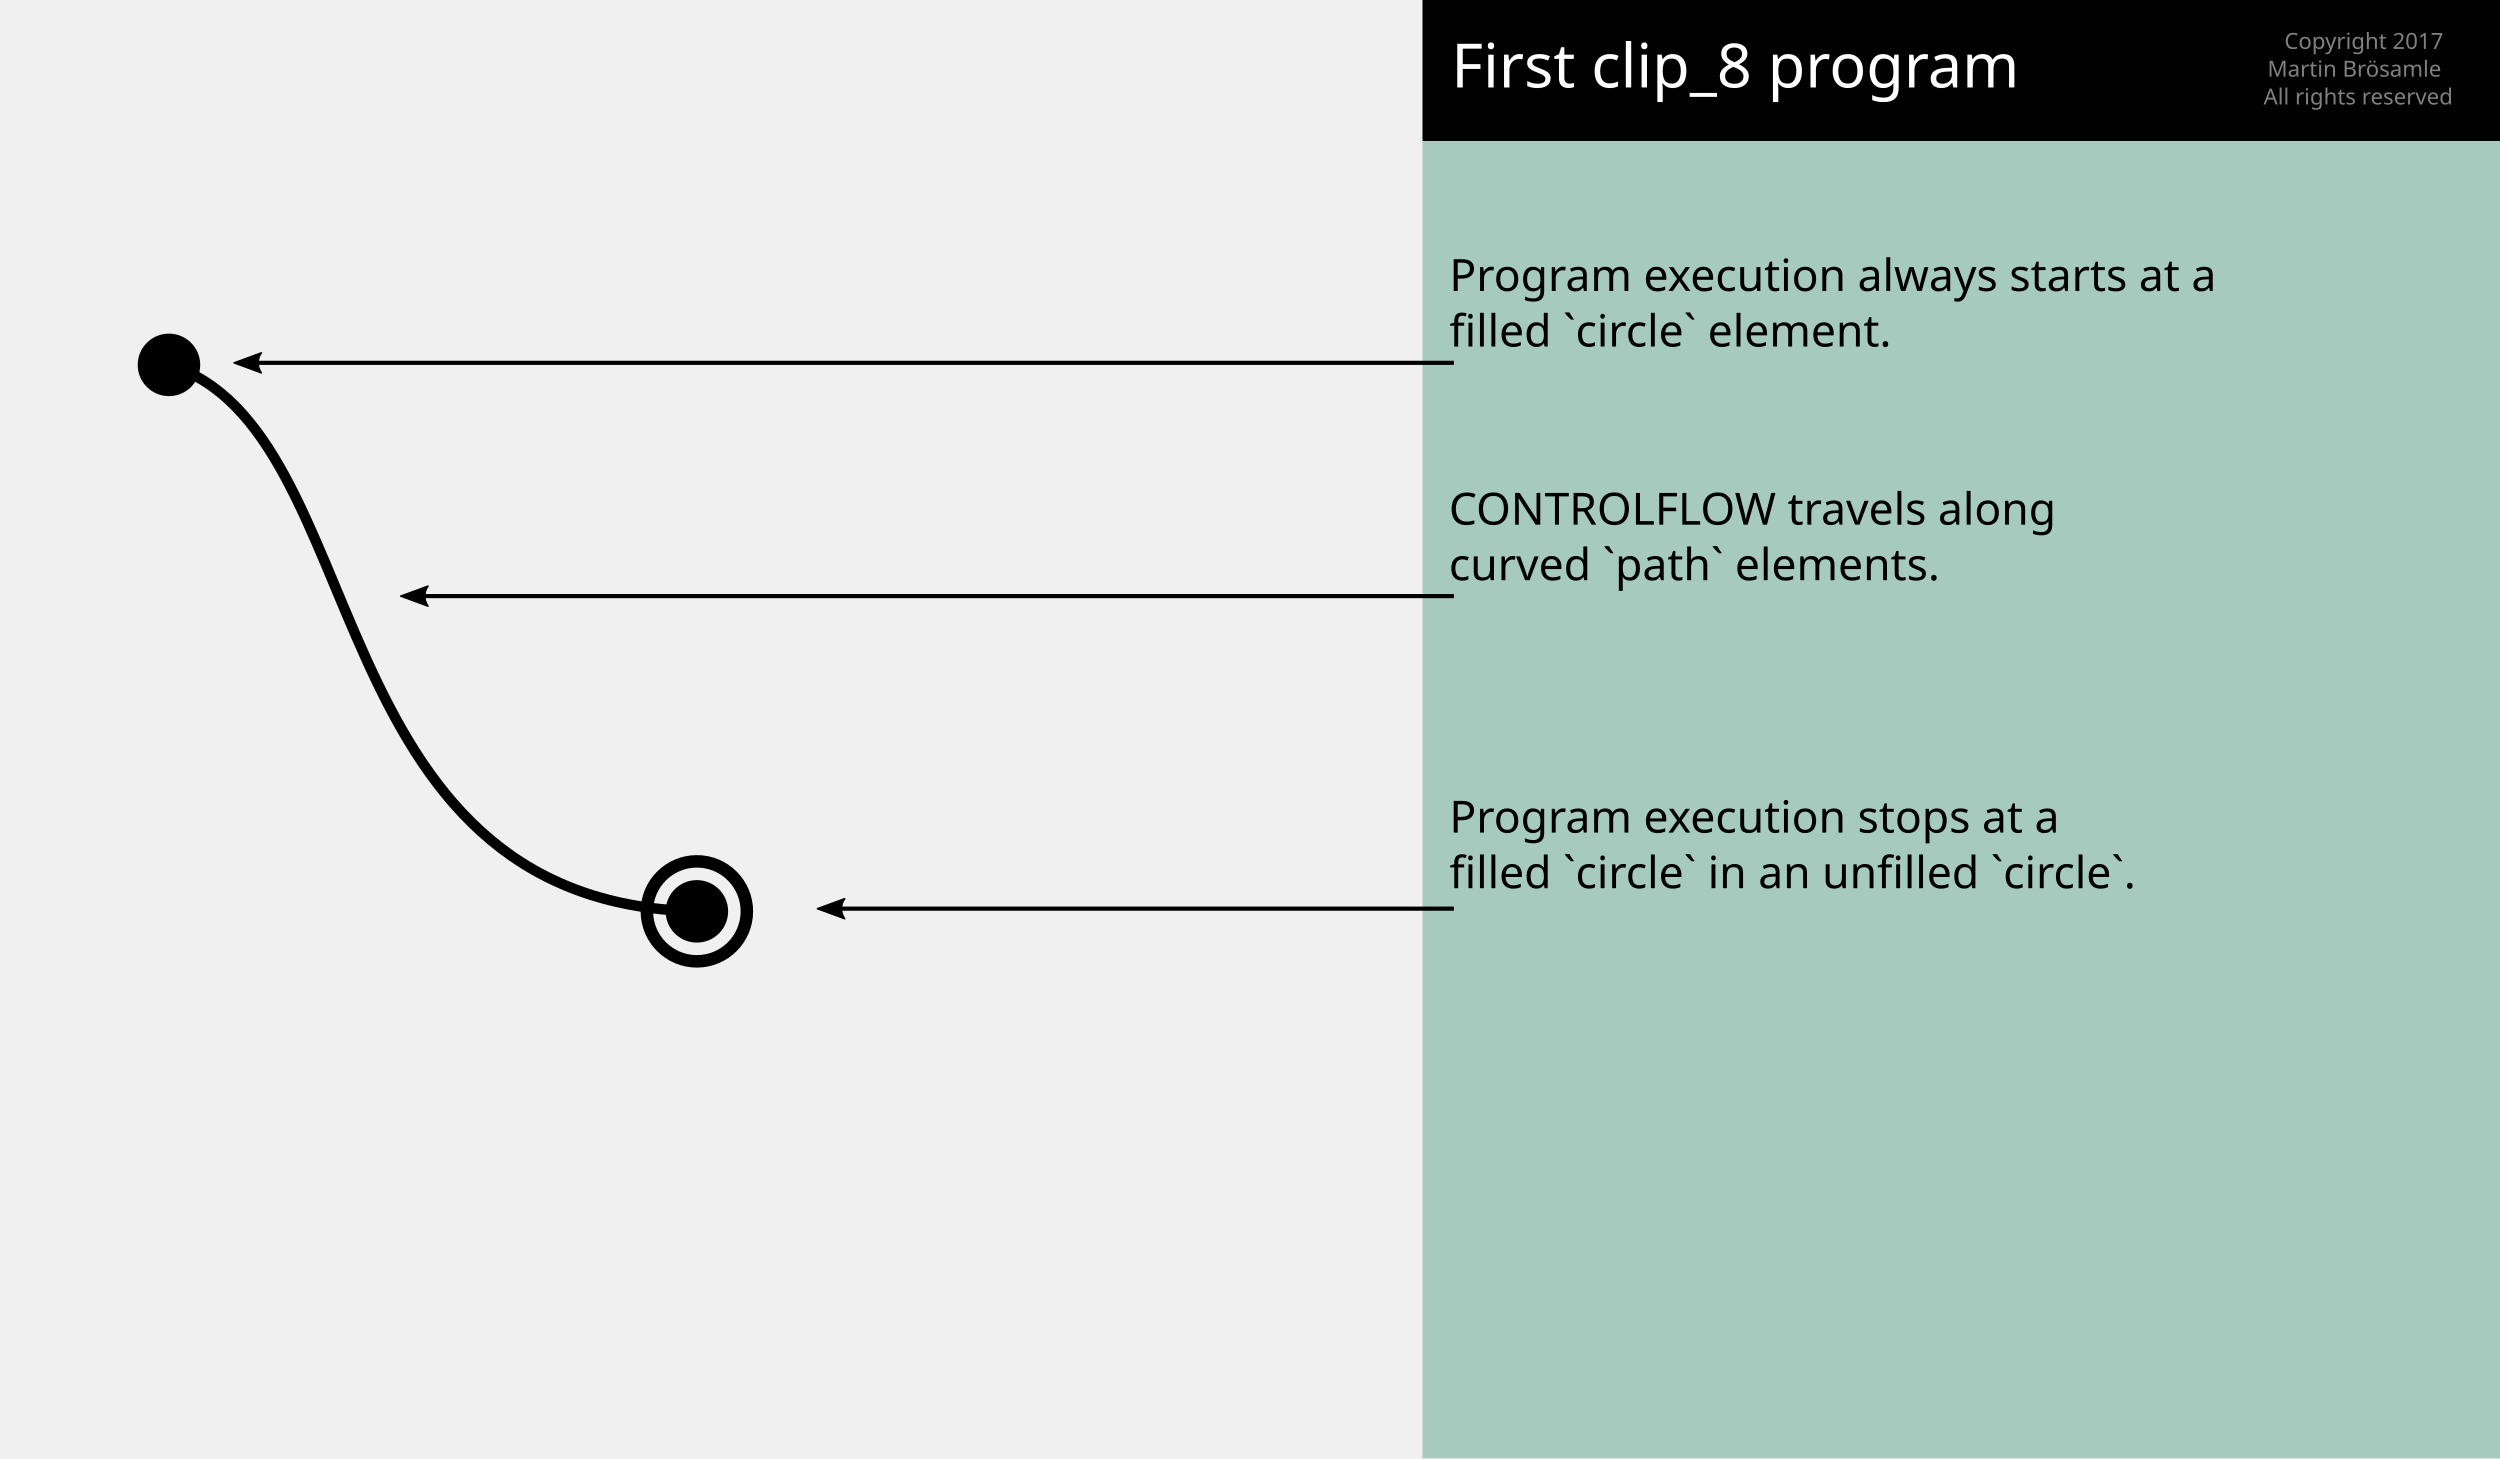
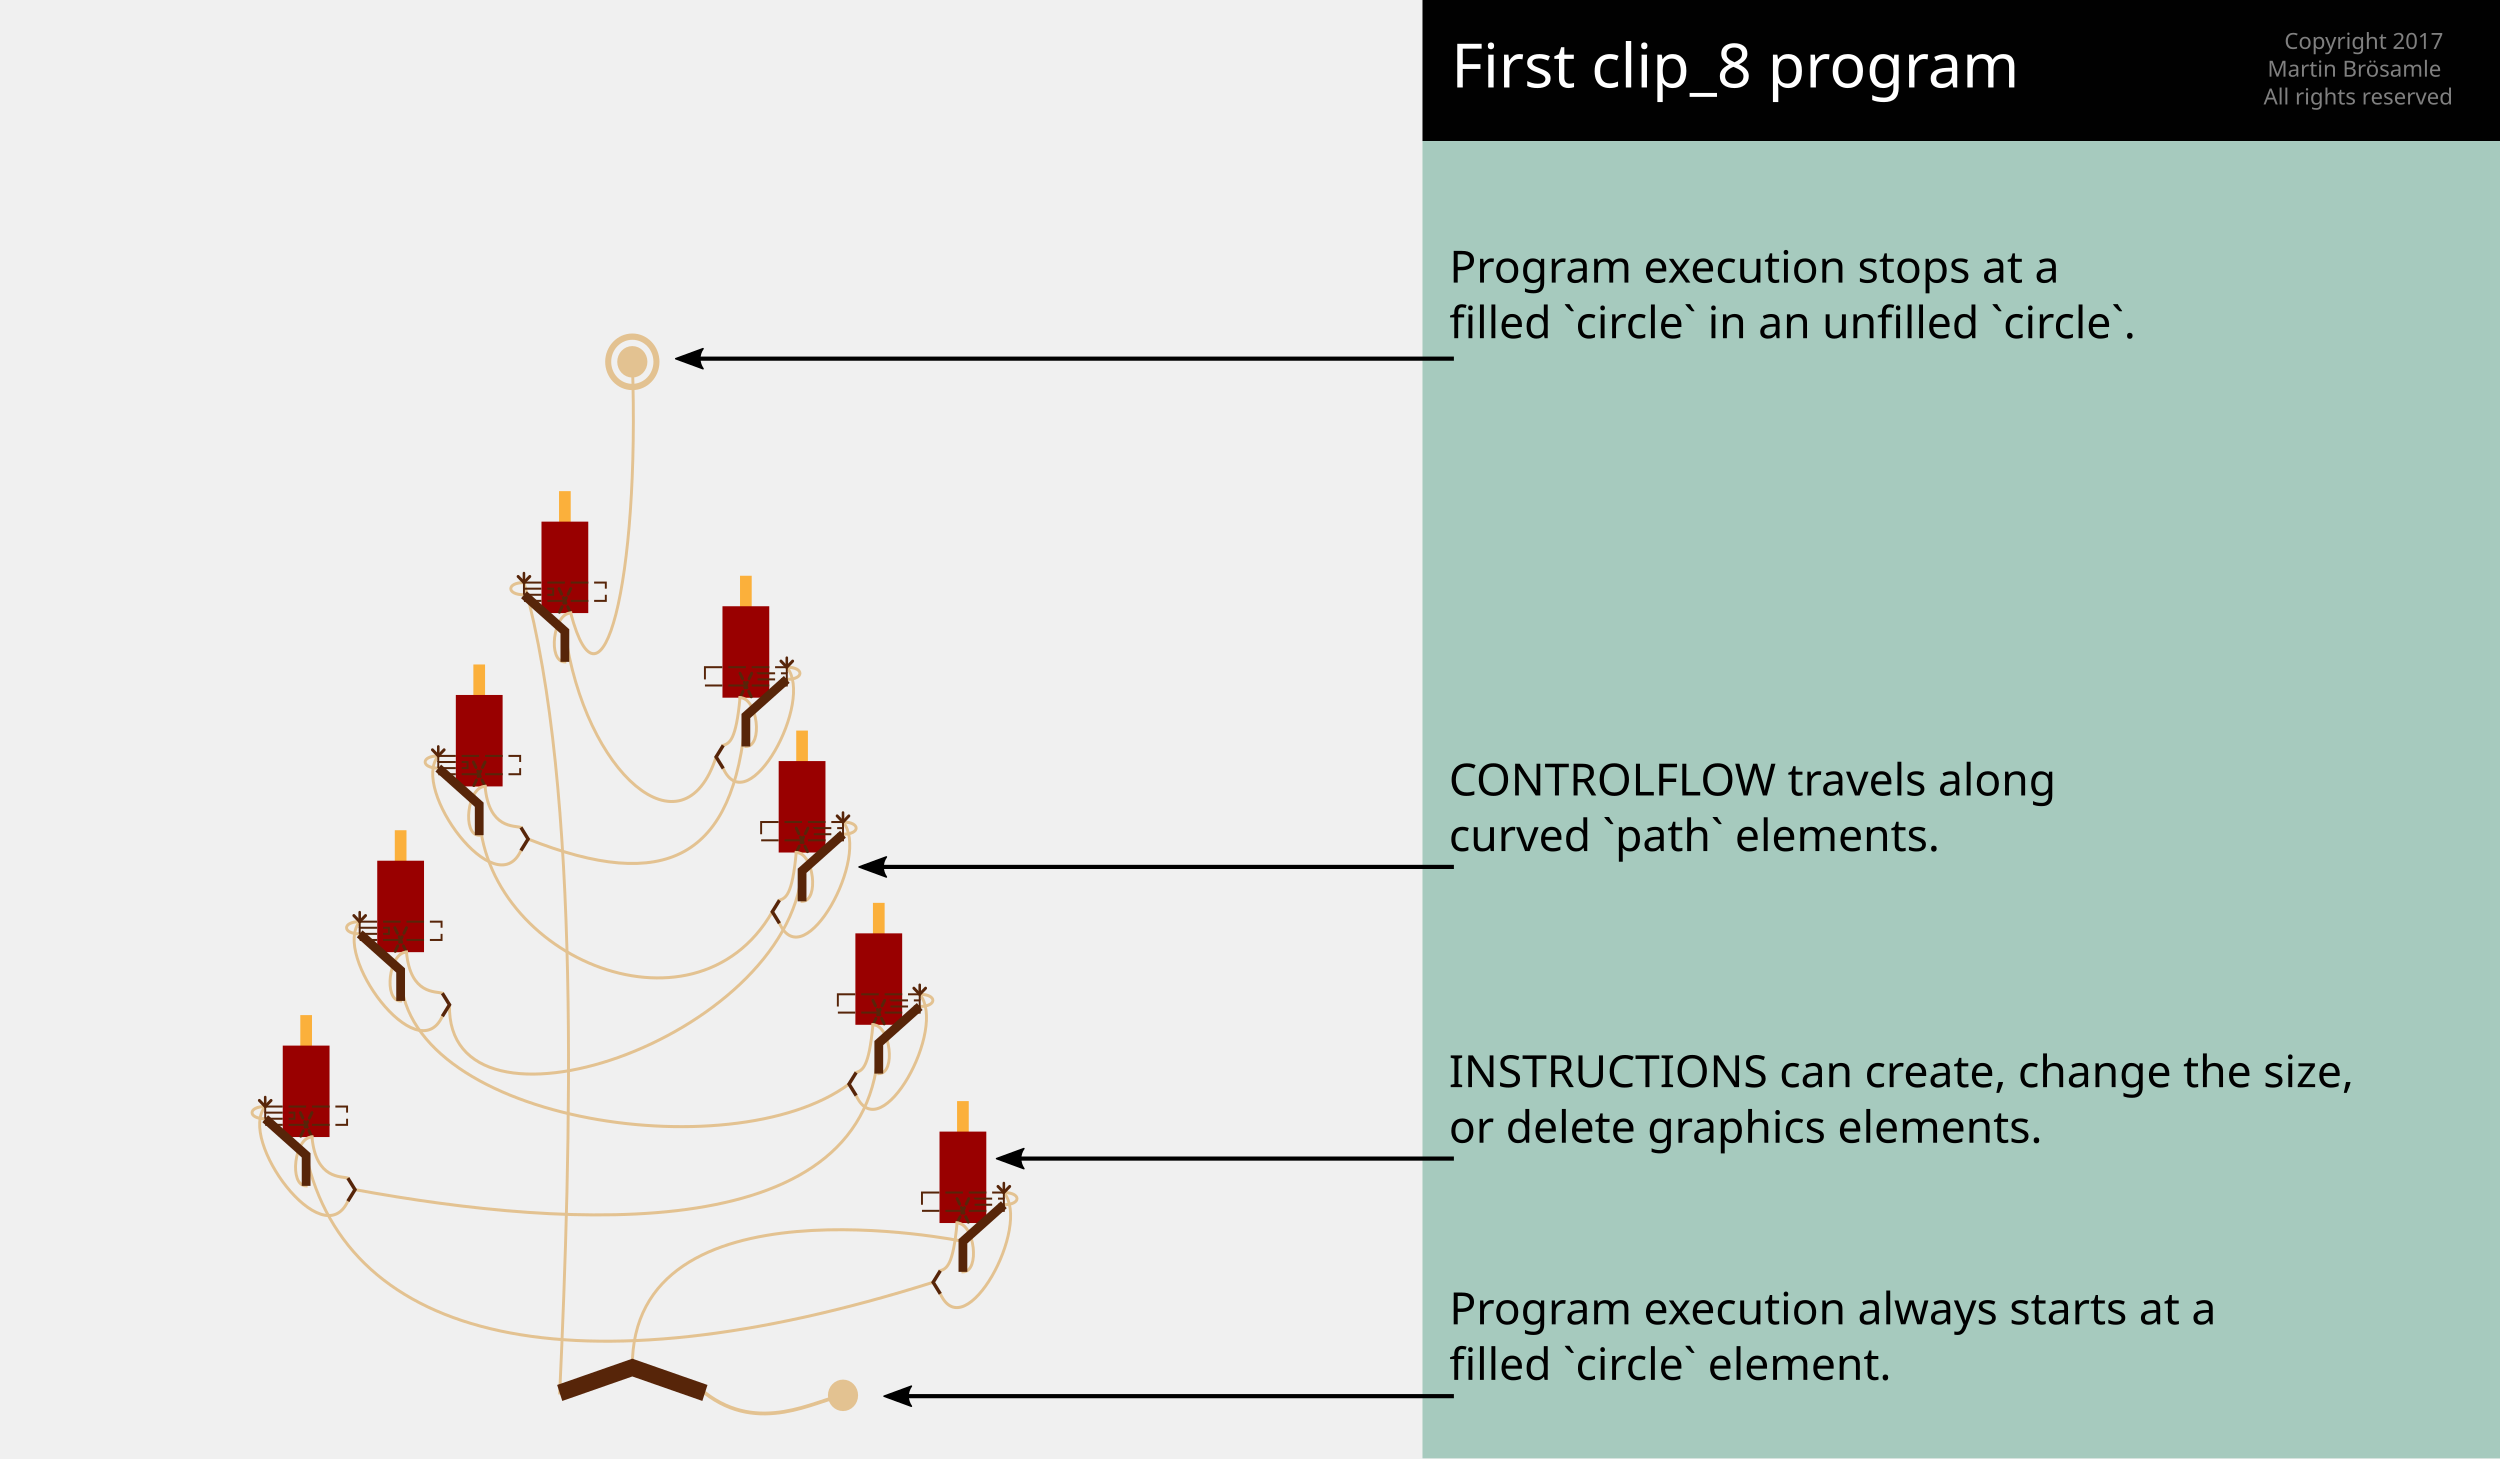
<svg xmlns="http://www.w3.org/2000/svg" viewBox="0 0 1200 700" id="svg2" version="1.1" width="1200" height="700">
  <defs id="defs15" />
-   <circle style="fill:#000000;stroke:#000000;stroke-width:6;stroke-miterlimit:10" id="circle6876" r="12" cy="175.141" cx="81.101" stroke-miterlimit="10" />
  <g id="instruction_IGNORE" transform="translate(-1.1145308e-6,100)">
    <g id="title_IGNORE" transform="translate(6.1035156e-5,-621.6072)">
      <rect style="color:#000000;clip-rule:nonzero;display:inline;overflow:visible;visibility:visible;opacity:1;isolation:auto;mix-blend-mode:normal;color-interpolation:sRGB;color-interpolation-filters:linearRGB;solid-color:#000000;solid-opacity:1;fill:#010101;fill-opacity:1;fill-rule:evenodd;stroke:none;stroke-width:6;stroke-linecap:butt;stroke-linejoin:miter;stroke-miterlimit:10;stroke-dasharray:none;stroke-dashoffset:0;stroke-opacity:1;color-rendering:auto;image-rendering:auto;shape-rendering:auto;text-rendering:auto;enable-background:accumulate" id="rect7954-4" width="517.207" height="67.715" x="682.793" y="521.607" />
      <text xml:space="preserve" style="font-style:normal;font-weight:normal;font-size:10.667px;line-height:125%;font-family:sans-serif;text-align:end;letter-spacing:0px;word-spacing:0px;text-anchor:end;fill:#808080;fill-opacity:1;stroke:none;stroke-width:1px;stroke-linecap:butt;stroke-linejoin:miter;stroke-opacity:1" x="1196.793" y="545.082" id="text4527-44">
        <tspan style="font-size:10.667px;text-align:end;text-anchor:end;fill:#808080;stroke-width:1px" id="tspan4582" x="1200.543" y="545.082">Copyright 2017 </tspan>
        <tspan id="tspan4613" style="font-size:10.667px;text-align:end;text-anchor:end;fill:#808080;stroke-width:1px" x="1196.793" y="558.415">Martin Brösamle</tspan>
        <tspan id="tspan4611" style="font-size:10.667px;text-align:end;text-anchor:end;fill:#808080;stroke-width:1px" x="1196.793" y="571.749">All rights reserved</tspan>
      </text>
      <text xml:space="preserve" style="font-style:normal;font-weight:normal;font-size:29.333px;line-height:125%;font-family:sans-serif;letter-spacing:0px;word-spacing:0px;fill:#ffffff;fill-opacity:1;stroke:none;stroke-width:1px;stroke-linecap:butt;stroke-linejoin:miter;stroke-opacity:1" x="696.644" y="563.579" id="text4519">
        <tspan id="tspan4517" x="696.644" y="563.579">First clip_8 program</tspan>
      </text>
    </g>
    <g id="instruction2_IGNORE">
      <rect style="color:#000000;clip-rule:nonzero;display:inline;overflow:visible;visibility:visible;opacity:1;isolation:auto;mix-blend-mode:normal;color-interpolation:sRGB;color-interpolation-filters:linearRGB;solid-color:#000000;solid-opacity:1;fill:#a6cabe;fill-opacity:1;fill-rule:evenodd;stroke:none;stroke-width:6;stroke-linecap:butt;stroke-linejoin:miter;stroke-miterlimit:10;stroke-dasharray:none;stroke-dashoffset:0;stroke-opacity:1;color-rendering:auto;image-rendering:auto;shape-rendering:auto;text-rendering:auto;enable-background:accumulate" id="rect7954" width="517.207" height="632.285" x="682.793" y="-32.285" />
-       <text xml:space="preserve" style="font-style:normal;font-weight:normal;font-size:21.333px;line-height:125%;font-family:sans-serif;letter-spacing:0px;word-spacing:0px;fill:#000000;fill-opacity:1;stroke:none;stroke-width:1px;stroke-linecap:butt;stroke-linejoin:miter;stroke-opacity:1" x="695.717" y="39.666" id="text4527-4-5">
-         <tspan x="695.717" y="39.666" id="tspan5500">Program execution always starts at a </tspan>
-         <tspan x="695.717" y="66.333" id="tspan6424">filled `circle` element.</tspan>
+       <text xml:space="preserve" style="font-style:normal;font-weight:normal;font-size:21.333px;line-height:125%;font-family:sans-serif;letter-spacing:0px;word-spacing:0px;fill:#000000;fill-opacity:1;stroke:none;stroke-width:1px;stroke-linecap:butt;stroke-linejoin:miter;stroke-opacity:1" x="695.717" y="535.666" id="text4527-4-5">
+         <tspan x="695.717" y="535.666" id="tspan5500">Program execution always starts at a </tspan>
+         <tspan x="695.717" y="562.333" id="tspan6424">filled `circle` element.</tspan>
      </text>
-       <g transform="translate(270.5665,-478.0053)" id="g4903-1-0">
-         <path style="color:#000000;font-style:normal;font-variant:normal;font-weight:normal;font-stretch:normal;font-size:medium;line-height:normal;font-family:sans-serif;font-variant-ligatures:normal;font-variant-position:normal;font-variant-caps:normal;font-variant-numeric:normal;font-variant-alternates:normal;font-feature-settings:normal;text-indent:0;text-align:start;text-decoration:none;text-decoration-line:none;text-decoration-style:solid;text-decoration-color:#000000;letter-spacing:normal;word-spacing:normal;text-transform:none;writing-mode:lr-tb;direction:ltr;text-orientation:mixed;dominant-baseline:auto;baseline-shift:baseline;text-anchor:start;white-space:normal;shape-padding:0;clip-rule:nonzero;display:inline;overflow:visible;visibility:visible;opacity:1;isolation:auto;mix-blend-mode:normal;color-interpolation:sRGB;color-interpolation-filters:linearRGB;solid-color:#000000;solid-opacity:1;vector-effect:none;fill:#000000;fill-opacity:1;fill-rule:evenodd;stroke:none;stroke-width:2;stroke-linecap:butt;stroke-linejoin:miter;stroke-miterlimit:4;stroke-dasharray:none;stroke-dashoffset:0;stroke-opacity:1;color-rendering:auto;image-rendering:auto;shape-rendering:auto;text-rendering:auto;enable-background:accumulate" d="m -155.568,551.16 v 2 h 582.871 v -2 z" id="path4561-5-4" />
-         <path d="m -145.106,557.002 -13.111,-4.821 13.111,-4.821 c -2.095,2.846 -2.083,6.741 0,9.643 z" style="fill:#000000;fill-opacity:1;fill-rule:evenodd;stroke:#000000;stroke-width:0.75;stroke-linejoin:round;stroke-opacity:1" id="path4909-3-8" />
+       <g transform="translate(270.5665,17.99474)" id="g4903-1-0">
+         <path style="color:#000000;font-style:normal;font-variant:normal;font-weight:normal;font-stretch:normal;font-size:medium;line-height:normal;font-family:sans-serif;text-indent:0;text-align:start;text-decoration:none;text-decoration-line:none;text-decoration-style:solid;text-decoration-color:#000000;letter-spacing:normal;word-spacing:normal;text-transform:none;direction:ltr;writing-mode:lr-tb;baseline-shift:baseline;text-anchor:start;white-space:normal;clip-rule:nonzero;display:inline;overflow:visible;visibility:visible;opacity:1;isolation:auto;mix-blend-mode:normal;color-interpolation:sRGB;color-interpolation-filters:linearRGB;solid-color:#000000;solid-opacity:1;fill:#000000;fill-opacity:1;fill-rule:evenodd;stroke:none;stroke-width:2;stroke-linecap:butt;stroke-linejoin:miter;stroke-miterlimit:4;stroke-dasharray:none;stroke-dashoffset:0;stroke-opacity:1;color-rendering:auto;image-rendering:auto;shape-rendering:auto;text-rendering:auto;enable-background:accumulate" d="M 156.432,551.16 156.432,553.16 427.303,553.16 427.303,551.16 Z" id="path4561-5-4" />
+         <path d="M 166.894,557.002 153.783,552.18 166.894,547.359 C 164.8,550.205 164.812,554.1 166.894,557.002 Z" style="fill:#000000;fill-opacity:1;fill-rule:evenodd;stroke:#000000;stroke-width:0.75;stroke-linejoin:round;stroke-opacity:1" id="path4909-3-8" />
      </g>
-       <text xml:space="preserve" style="font-style:normal;font-weight:normal;font-size:21.333px;line-height:125%;font-family:sans-serif;letter-spacing:0px;word-spacing:0px;fill:#000000;fill-opacity:1;stroke:none;stroke-width:1px;stroke-linecap:butt;stroke-linejoin:miter;stroke-opacity:1" x="695.478" y="151.832" id="text4527-4-5-5">
-         <tspan x="695.478" y="151.832" id="tspan5407">CONTROLFLOW travels along </tspan>
-         <tspan x="695.478" y="178.499" id="tspan6451">curved `path` elements.</tspan>
+       <text xml:space="preserve" style="font-style:normal;font-weight:normal;font-size:21.333px;line-height:125%;font-family:sans-serif;letter-spacing:0px;word-spacing:0px;fill:#000000;fill-opacity:1;stroke:none;stroke-width:1px;stroke-linecap:butt;stroke-linejoin:miter;stroke-opacity:1" x="695.478" y="281.832" id="text4527-4-5-5">
+         <tspan x="695.478" y="281.832" id="tspan5407">CONTROLFLOW travels along </tspan>
+         <tspan x="695.478" y="308.499" id="tspan6451">curved `path` elements.</tspan>
      </text>
-       <g transform="translate(270.5665,-366.0407)" id="g4903-1-0-4">
-         <path style="color:#000000;font-style:normal;font-variant:normal;font-weight:normal;font-stretch:normal;font-size:medium;line-height:normal;font-family:sans-serif;font-variant-ligatures:normal;font-variant-position:normal;font-variant-caps:normal;font-variant-numeric:normal;font-variant-alternates:normal;font-feature-settings:normal;text-indent:0;text-align:start;text-decoration:none;text-decoration-line:none;text-decoration-style:solid;text-decoration-color:#000000;letter-spacing:normal;word-spacing:normal;text-transform:none;writing-mode:lr-tb;direction:ltr;text-orientation:mixed;dominant-baseline:auto;baseline-shift:baseline;text-anchor:start;white-space:normal;shape-padding:0;clip-rule:nonzero;display:inline;overflow:visible;visibility:visible;opacity:1;isolation:auto;mix-blend-mode:normal;color-interpolation:sRGB;color-interpolation-filters:linearRGB;solid-color:#000000;solid-opacity:1;vector-effect:none;fill:#000000;fill-opacity:1;fill-rule:evenodd;stroke:none;stroke-width:2;stroke-linecap:butt;stroke-linejoin:miter;stroke-miterlimit:4;stroke-dasharray:none;stroke-dashoffset:0;stroke-opacity:1;color-rendering:auto;image-rendering:auto;shape-rendering:auto;text-rendering:auto;enable-background:accumulate" d="m -75.568,551.16 v 2 h 502.871 v -2 z" id="path4561-5-4-5" />
-         <path d="m -65.106,557.002 -13.111,-4.821 13.111,-4.821 c -2.095,2.846 -2.083,6.741 0,9.643 z" style="fill:#000000;fill-opacity:1;fill-rule:evenodd;stroke:#000000;stroke-width:0.75;stroke-linejoin:round;stroke-opacity:1" id="path4909-3-8-9" />
+       <g transform="translate(270.5665,-236.0407)" id="g4903-1-0-4">
+         <path style="color:#000000;font-style:normal;font-variant:normal;font-weight:normal;font-stretch:normal;font-size:medium;line-height:normal;font-family:sans-serif;text-indent:0;text-align:start;text-decoration:none;text-decoration-line:none;text-decoration-style:solid;text-decoration-color:#000000;letter-spacing:normal;word-spacing:normal;text-transform:none;direction:ltr;writing-mode:lr-tb;baseline-shift:baseline;text-anchor:start;white-space:normal;clip-rule:nonzero;display:inline;overflow:visible;visibility:visible;opacity:1;isolation:auto;mix-blend-mode:normal;color-interpolation:sRGB;color-interpolation-filters:linearRGB;solid-color:#000000;solid-opacity:1;fill:#000000;fill-opacity:1;fill-rule:evenodd;stroke:none;stroke-width:2;stroke-linecap:butt;stroke-linejoin:miter;stroke-miterlimit:4;stroke-dasharray:none;stroke-dashoffset:0;stroke-opacity:1;color-rendering:auto;image-rendering:auto;shape-rendering:auto;text-rendering:auto;enable-background:accumulate" d="M 144.432,551.16 144.432,553.16 427.303,553.16 427.303,551.16 Z" id="path4561-5-4-5" />
+         <path d="M 154.894,557.002 141.783,552.18 154.894,547.359 C 152.8,550.205 152.812,554.1 154.894,557.002 Z" style="fill:#000000;fill-opacity:1;fill-rule:evenodd;stroke:#000000;stroke-width:0.75;stroke-linejoin:round;stroke-opacity:1" id="path4909-3-8-9" />
      </g>
-       <text xml:space="preserve" style="font-style:normal;font-weight:normal;font-size:21.333px;line-height:125%;font-family:sans-serif;letter-spacing:0px;word-spacing:0px;fill:#000000;fill-opacity:1;stroke:none;stroke-width:1px;stroke-linecap:butt;stroke-linejoin:miter;stroke-opacity:1" x="695.717" y="299.666" id="text4527-4-5-2">
-         <tspan x="695.717" y="299.666" id="tspan5500-5">Program execution stops at a</tspan>
-         <tspan x="695.717" y="326.333" id="tspan5559">filled `circle` in an unfilled `circle`.</tspan>
+       <text xml:space="preserve" style="font-style:normal;font-weight:normal;font-size:21.333px;line-height:125%;font-family:sans-serif;letter-spacing:0px;word-spacing:0px;fill:#000000;fill-opacity:1;stroke:none;stroke-width:1px;stroke-linecap:butt;stroke-linejoin:miter;stroke-opacity:1" x="695.717" y="35.666" id="text4527-4-5-2">
+         <tspan x="695.717" y="35.666" id="tspan5500-5">Program execution stops at a</tspan>
+         <tspan x="695.717" y="62.333" id="tspan5559">filled `circle` in an unfilled `circle`.</tspan>
      </text>
-       <g transform="translate(270.5665,-382.0053)" id="g4903-1-0-46">
-         <path style="color:#000000;font-style:normal;font-variant:normal;font-weight:normal;font-stretch:normal;font-size:medium;line-height:normal;font-family:sans-serif;font-variant-ligatures:normal;font-variant-position:normal;font-variant-caps:normal;font-variant-numeric:normal;font-variant-alternates:normal;font-feature-settings:normal;text-indent:0;text-align:start;text-decoration:none;text-decoration-line:none;text-decoration-style:solid;text-decoration-color:#000000;letter-spacing:normal;word-spacing:normal;text-transform:none;writing-mode:lr-tb;direction:ltr;text-orientation:mixed;dominant-baseline:auto;baseline-shift:baseline;text-anchor:start;white-space:normal;shape-padding:0;clip-rule:nonzero;display:inline;overflow:visible;visibility:visible;opacity:1;isolation:auto;mix-blend-mode:normal;color-interpolation:sRGB;color-interpolation-filters:linearRGB;solid-color:#000000;solid-opacity:1;vector-effect:none;fill:#000000;fill-opacity:1;fill-rule:evenodd;stroke:none;stroke-width:2;stroke-linecap:butt;stroke-linejoin:miter;stroke-miterlimit:4;stroke-dasharray:none;stroke-dashoffset:0;stroke-opacity:1;color-rendering:auto;image-rendering:auto;shape-rendering:auto;text-rendering:auto;enable-background:accumulate" d="m 124.432,717.16 v 2 h 302.871 v -2 z" id="path4561-5-4-59" />
-         <path d="m 134.894,723.002 -13.111,-4.821 13.111,-4.821 c -2.095,2.846 -2.083,6.741 0,9.643 z" style="fill:#000000;fill-opacity:1;fill-rule:evenodd;stroke:#000000;stroke-width:0.75;stroke-linejoin:round;stroke-opacity:1" id="path4909-3-8-0" />
+       <g transform="translate(270.5665,-646.0053)" id="g4903-1-0-46">
+         <path style="color:#000000;font-style:normal;font-variant:normal;font-weight:normal;font-stretch:normal;font-size:medium;line-height:normal;font-family:sans-serif;text-indent:0;text-align:start;text-decoration:none;text-decoration-line:none;text-decoration-style:solid;text-decoration-color:#000000;letter-spacing:normal;word-spacing:normal;text-transform:none;direction:ltr;writing-mode:lr-tb;baseline-shift:baseline;text-anchor:start;white-space:normal;clip-rule:nonzero;display:inline;overflow:visible;visibility:visible;opacity:1;isolation:auto;mix-blend-mode:normal;color-interpolation:sRGB;color-interpolation-filters:linearRGB;solid-color:#000000;solid-opacity:1;fill:#000000;fill-opacity:1;fill-rule:evenodd;stroke:none;stroke-width:2;stroke-linecap:butt;stroke-linejoin:miter;stroke-miterlimit:4;stroke-dasharray:none;stroke-dashoffset:0;stroke-opacity:1;color-rendering:auto;image-rendering:auto;shape-rendering:auto;text-rendering:auto;enable-background:accumulate" d="M 56.432,717.16 56.432,719.16 427.303,719.16 427.303,717.16 Z" id="path4561-5-4-59" />
+         <path d="M 66.894,723.002 53.783,718.18 66.894,713.359 C 64.8,716.205 64.812,720.1 66.894,723.002 Z" style="fill:#000000;fill-opacity:1;fill-rule:evenodd;stroke:#000000;stroke-width:0.75;stroke-linejoin:round;stroke-opacity:1" id="path4909-3-8-0" />
+       </g>
+       <text xml:space="preserve" style="font-style:normal;font-weight:normal;font-size:21.333px;line-height:125%;font-family:sans-serif;letter-spacing:0px;word-spacing:0px;fill:#000000;fill-opacity:1;stroke:none;stroke-width:1px;stroke-linecap:butt;stroke-linejoin:miter;stroke-opacity:1" x="695.478" y="421.832" id="text4527-4-5-5-0">
+         <tspan x="695.478" y="421.832" id="tspan8062">INSTRUCTIONS can create, change the size,</tspan>
+         <tspan x="695.478" y="448.499" id="tspan8069">or delete graphics elements.</tspan>
+       </text>
+       <g transform="translate(270.5665,-96.04074)" id="g4903-1-0-4-6">
+         <path style="color:#000000;font-style:normal;font-variant:normal;font-weight:normal;font-stretch:normal;font-size:medium;line-height:normal;font-family:sans-serif;text-indent:0;text-align:start;text-decoration:none;text-decoration-line:none;text-decoration-style:solid;text-decoration-color:#000000;letter-spacing:normal;word-spacing:normal;text-transform:none;direction:ltr;writing-mode:lr-tb;baseline-shift:baseline;text-anchor:start;white-space:normal;clip-rule:nonzero;display:inline;overflow:visible;visibility:visible;opacity:1;isolation:auto;mix-blend-mode:normal;color-interpolation:sRGB;color-interpolation-filters:linearRGB;solid-color:#000000;solid-opacity:1;fill:#000000;fill-opacity:1;fill-rule:evenodd;stroke:none;stroke-width:2;stroke-linecap:butt;stroke-linejoin:miter;stroke-miterlimit:4;stroke-dasharray:none;stroke-dashoffset:0;stroke-opacity:1;color-rendering:auto;image-rendering:auto;shape-rendering:auto;text-rendering:auto;enable-background:accumulate" d="M 210.432,551.16 210.432,553.16 427.303,553.16 427.303,551.16 Z" id="path4561-5-4-5-1" />
+         <path d="M 220.894,557.002 207.783,552.18 220.894,547.359 C 218.8,550.205 218.812,554.1 220.894,557.002 Z" style="fill:#000000;fill-opacity:1;fill-rule:evenodd;stroke:#000000;stroke-width:0.75;stroke-linejoin:round;stroke-opacity:1" id="path4909-3-8-9-3" />
      </g>
    </g>
  </g>
-   <path style="fill:none;fill-rule:evenodd;stroke:#000000;stroke-width:5;stroke-linecap:butt;stroke-linejoin:miter;stroke-miterlimit:4;stroke-dasharray:none;stroke-opacity:1" d="M 81.101,175.141 C 180.549,205.672 149.62,433.567 334.499,437.448" id="path5326" />
-   <circle style="fill:none;stroke:#000000;stroke-width:6;stroke-miterlimit:10;stroke-dasharray:none" id="circle6876-3" r="24" cy="437.448" cx="334.499" stroke-miterlimit="10" />
-   <circle style="fill:#000000;stroke:#000000;stroke-width:6;stroke-miterlimit:10" id="circle6876-6" r="12" cy="437.448" cx="334.499" stroke-miterlimit="10" />
+   <g transform="matrix(3.056487,0,0,3.188186,42.96568,65.95832)" id="clip8">
+     <g id="D">
+       <rect style="fill:#fbb03b" x="136.243" y="145.088" width="1.836" height="18.358" id="rect5345" />
+       <rect style="fill:#990000" x="133.488" y="149.68" width="7.347" height="13.767" id="rect5347" />
+       <line style="fill:none;stroke:#572509;stroke-width:0.456;stroke-linecap:round;stroke-linejoin:round;stroke-miterlimit:10;stroke-dasharray:0.913, 0.609" stroke-miterlimit="10" x1="136.243" y1="159.773" x2="138.079" y2="163.446" id="line5349" />
+       <line style="fill:none;stroke:#572509;stroke-width:0.456;stroke-linecap:round;stroke-linejoin:round;stroke-miterlimit:10;stroke-dasharray:0.913, 0.609" stroke-miterlimit="10" x1="138.079" y1="159.773" x2="136.243" y2="163.446" id="line5351" />
+       <rect style="fill:#fbb03b" x="123.031" y="115.241" width="1.836" height="18.358" id="rect5353" />
+       <rect style="fill:#990000" x="120.276" y="119.833" width="7.347" height="13.767" id="rect5355" />
+       <line style="fill:none;stroke:#572509;stroke-width:0.456;stroke-linecap:round;stroke-linejoin:round;stroke-miterlimit:10;stroke-dasharray:0.913, 0.609" stroke-miterlimit="10" x1="123.031" y1="129.927" x2="124.867" y2="133.6" id="line5357" />
+       <line style="fill:none;stroke:#572509;stroke-width:0.456;stroke-linecap:round;stroke-linejoin:round;stroke-miterlimit:10;stroke-dasharray:0.913, 0.609" stroke-miterlimit="10" x1="124.867" y1="129.927" x2="123.031" y2="133.6" id="line5359" />
+       <rect style="fill:#fbb03b" x="33.103" y="132.142" width="1.836" height="18.358" id="rect5361" />
+       <rect style="fill:#990000" x="30.347" y="136.733" width="7.347" height="13.767" id="rect5363" />
+       <line style="fill:none;stroke:#572509;stroke-width:0.456;stroke-linecap:round;stroke-linejoin:round;stroke-miterlimit:10;stroke-dasharray:0.913, 0.609" stroke-miterlimit="10" x1="34.938" y1="146.827" x2="33.103" y2="150.5" id="line5365" />
+       <line style="fill:none;stroke:#572509;stroke-width:0.456;stroke-linecap:round;stroke-linejoin:round;stroke-miterlimit:10;stroke-dasharray:0.913, 0.609" stroke-miterlimit="10" x1="33.103" y1="146.827" x2="34.938" y2="150.5" id="line5367" />
+       <rect style="fill:#fbb03b" x="47.942" y="104.307" width="1.836" height="18.358" id="rect5369" />
+       <rect style="fill:#990000" x="45.186" y="108.898" width="7.347" height="13.767" id="rect5371" />
+       <line style="fill:none;stroke:#572509;stroke-width:0.456;stroke-linecap:round;stroke-linejoin:round;stroke-miterlimit:10;stroke-dasharray:0.913, 0.609" stroke-miterlimit="10" x1="49.778" y1="118.992" x2="47.942" y2="122.665" id="line5373" />
+       <line style="fill:none;stroke:#572509;stroke-width:0.456;stroke-linecap:round;stroke-linejoin:round;stroke-miterlimit:10;stroke-dasharray:0.913, 0.609" stroke-miterlimit="10" x1="47.942" y1="118.992" x2="49.778" y2="122.665" id="line5375" />
+       <rect style="fill:#fbb03b" x="60.283" y="79.352" width="1.836" height="18.359" id="rect5377" />
+       <rect style="fill:#990000" x="57.527" y="83.943" width="7.347" height="13.768" id="rect5379" />
+       <line style="fill:none;stroke:#572509;stroke-width:0.456;stroke-linecap:round;stroke-linejoin:round;stroke-miterlimit:10;stroke-dasharray:0.913, 0.609" stroke-miterlimit="10" x1="62.119" y1="94.037" x2="60.283" y2="97.711" id="line5381" />
+       <line style="fill:none;stroke:#572509;stroke-width:0.456;stroke-linecap:round;stroke-linejoin:round;stroke-miterlimit:10;stroke-dasharray:0.913, 0.609" stroke-miterlimit="10" x1="60.283" y1="94.037" x2="62.119" y2="97.711" id="line5383" />
+       <rect style="fill:#fbb03b" x="102.157" y="65.994" width="1.836" height="18.357" id="rect5385" />
+       <rect style="fill:#990000" x="99.402" y="70.586" width="7.347" height="13.766" id="rect5387" />
+       <line style="fill:none;stroke:#572509;stroke-width:0.456;stroke-linecap:round;stroke-linejoin:round;stroke-miterlimit:10;stroke-dasharray:0.913, 0.609" stroke-miterlimit="10" x1="102.157" y1="80.68" x2="103.993" y2="84.352" id="line5389" />
+       <line style="fill:none;stroke:#572509;stroke-width:0.456;stroke-linecap:round;stroke-linejoin:round;stroke-miterlimit:10;stroke-dasharray:0.913, 0.609" stroke-miterlimit="10" x1="103.993" y1="80.68" x2="102.157" y2="84.352" id="line5391" />
+       <rect style="fill:#fbb03b" x="110.984" y="89.305" width="1.836" height="18.358" id="rect5393" />
+       <rect style="fill:#990000" x="108.229" y="93.896" width="7.347" height="13.767" id="rect5395" />
+       <line style="fill:none;stroke:#572509;stroke-width:0.456;stroke-linecap:round;stroke-linejoin:round;stroke-miterlimit:10;stroke-dasharray:0.913, 0.609" stroke-miterlimit="10" x1="110.984" y1="103.99" x2="112.82" y2="107.663" id="line5397" />
+       <line style="fill:none;stroke:#572509;stroke-width:0.456;stroke-linecap:round;stroke-linejoin:round;stroke-miterlimit:10;stroke-dasharray:0.913, 0.609" stroke-miterlimit="10" x1="112.82" y1="103.99" x2="110.984" y2="107.663" id="line5399" />
+       <rect style="fill:#fbb03b" x="73.735" y="53.255" width="1.836" height="18.358" id="rect5401" />
+       <rect style="fill:#990000" x="70.979" y="57.847" width="7.347" height="13.767" id="rect5403" />
+       <line style="fill:none;stroke:#572509;stroke-width:0.456;stroke-linecap:round;stroke-linejoin:round;stroke-miterlimit:10;stroke-dasharray:0.913, 0.609" stroke-miterlimit="10" x1="75.571" y1="67.94" x2="73.735" y2="71.613" id="line5405" />
+       <line style="fill:none;stroke:#572509;stroke-width:0.456;stroke-linecap:round;stroke-linejoin:round;stroke-miterlimit:10;stroke-dasharray:0.913, 0.609" stroke-miterlimit="10" x1="73.735" y1="67.94" x2="75.571" y2="71.613" id="line5407" />
+     </g>
+     <g id="I">
+       <path style="fill:none;stroke:#e3c291;stroke-width:0.459;stroke-linecap:square;stroke-miterlimit:10" stroke-miterlimit="10" d="M 143.59,160.691 C 146.345,160.691 146.345,158.855 143.59,158.855" id="path5410" />
+       <path style="fill:none;stroke:#e3c291;stroke-width:0.459;stroke-linecap:square;stroke-miterlimit:10" stroke-miterlimit="10" d="M 136.243,163.446 C 138.998,163.446 139.917,170.794 137.162,170.794" id="path5412" />
+       <path style="fill:none;stroke:#e3c291;stroke-width:0.567;stroke-linecap:square;stroke-miterlimit:10" stroke-miterlimit="10" d="M 118.331,189.388 C 113.937,190.185 105.167,195.333 96.647,189.029" id="path5414" />
+       <path style="fill:none;stroke:#e3c291;stroke-width:0.459;stroke-linecap:square;stroke-miterlimit:10" stroke-miterlimit="10" d="M 85.243,185.206 C 85.004,155.931 137.162,166.201 137.162,166.201" id="path5416" />
+       <path style="fill:none;stroke:#e3c291;stroke-width:0.459;stroke-linecap:square;stroke-miterlimit:10" stroke-miterlimit="10" d="M 133.608,170.632 C 134.583,170.307 135.625,169.902 136.243,163.446" id="path5418" />
+       <path style="fill:none;stroke:#e3c291;stroke-width:0.459;stroke-linecap:square;stroke-miterlimit:10" stroke-miterlimit="10" d="M 68.225,68.858 C 65.47,68.858 65.47,67.022 68.225,67.022" id="path5420" />
+       <path style="fill:none;stroke:#e3c291;stroke-width:0.459;stroke-linecap:square;stroke-miterlimit:10" stroke-miterlimit="10" d="M 68.225,67.022 C 77.235,98.238 75.613,152.129 73.842,189.028" id="path5422" />
+       <path style="fill:none;stroke:#e3c291;stroke-width:0.459;stroke-linecap:square;stroke-miterlimit:10" stroke-miterlimit="10" d="M 75.571,71.613 C 72.816,71.613 71.897,78.961 74.652,78.961" id="path5424" />
+       <path style="fill:none;stroke:#e3c291;stroke-width:0.459;stroke-linecap:square;stroke-miterlimit:10" stroke-miterlimit="10" d="M 85.245,33.785 C 86.496,67.311 80.35,88.946 75.572,71.614" id="path5426" />
+       <path style="fill:none;stroke:#e3c291;stroke-width:0.459;stroke-linecap:square;stroke-miterlimit:10" stroke-miterlimit="10" d="M 143.59,158.855 C 148,163.875 137.534,182.312 133.609,174.1" id="path5428" />
+       <path style="fill:none;stroke:#e3c291;stroke-width:0.459;stroke-linecap:square;stroke-miterlimit:10" stroke-miterlimit="10" d="M 130.378,130.845 C 133.133,130.845 133.133,129.009 130.378,129.009" id="path5430" />
+       <path style="fill:none;stroke:#e3c291;stroke-width:0.459;stroke-linecap:square;stroke-miterlimit:10" stroke-miterlimit="10" d="M 123.031,133.6 C 125.786,133.6 126.705,140.948 123.95,140.948" id="path5432" />
+       <path style="fill:none;stroke:#e3c291;stroke-width:0.459;stroke-linecap:square;stroke-miterlimit:10" stroke-miterlimit="10" d="M 120.396,140.785 C 121.371,140.46 122.413,140.055 123.031,133.599" id="path5434" />
+       <path style="fill:none;stroke:#e3c291;stroke-width:0.459;stroke-linecap:square;stroke-miterlimit:10" stroke-miterlimit="10" d="M 130.378,129.009 C 134.788,134.029 124.322,152.466 120.397,144.254" id="path5436" />
+       <path style="fill:none;stroke:#e3c291;stroke-width:0.459;stroke-linecap:square;stroke-miterlimit:10" stroke-miterlimit="10" d="M 27.592,147.745 C 24.837,147.745 24.837,145.909 27.592,145.909" id="path5438" />
+       <path style="fill:none;stroke:#e3c291;stroke-width:0.459;stroke-linecap:square;stroke-miterlimit:10" stroke-miterlimit="10" d="M 34.938,150.5 C 32.183,150.5 31.264,157.848 34.019,157.848" id="path5440" />
+       <path style="fill:none;stroke:#e3c291;stroke-width:0.459;stroke-linecap:square;stroke-miterlimit:10" stroke-miterlimit="10" d="M 40.573,156.686 C 39.598,156.361 35.556,156.956 34.938,150.5" id="path5442" />
+       <path style="fill:none;stroke:#e3c291;stroke-width:0.459;stroke-linecap:square;stroke-miterlimit:10" stroke-miterlimit="10" d="M 27.592,145.909 C 23.182,150.929 36.648,168.366 40.573,160.154" id="path5444" />
+       <path style="fill:none;stroke:#e3c291;stroke-width:0.459;stroke-linecap:square;stroke-miterlimit:10" stroke-miterlimit="10" d="M 42.431,119.91 C 39.676,119.91 39.676,118.074 42.431,118.074" id="path5446" />
+       <path style="fill:none;stroke:#e3c291;stroke-width:0.459;stroke-linecap:square;stroke-miterlimit:10" stroke-miterlimit="10" d="M 49.778,122.665 C 47.023,122.665 46.104,130.013 48.859,130.013" id="path5448" />
+       <path style="fill:none;stroke:#e3c291;stroke-width:0.459;stroke-linecap:square;stroke-miterlimit:10" stroke-miterlimit="10" d="M 55.413,128.851 C 54.438,128.526 50.396,129.121 49.778,122.665" id="path5450" />
+       <path style="fill:none;stroke:#e3c291;stroke-width:0.459;stroke-linecap:square;stroke-miterlimit:10" stroke-miterlimit="10" d="M 42.431,118.074 C 38.021,123.094 51.487,140.531 55.412,132.319" id="path5452" />
+       <path style="fill:none;stroke:#e3c291;stroke-width:0.459;stroke-linecap:square;stroke-miterlimit:10" stroke-miterlimit="10" d="M 54.772,94.955 C 52.017,94.955 52.017,93.119 54.772,93.119" id="path5454" />
+       <path style="fill:none;stroke:#e3c291;stroke-width:0.459;stroke-linecap:square;stroke-miterlimit:10" stroke-miterlimit="10" d="M 62.119,97.711 C 59.364,97.711 58.445,105.059 61.2,105.059" id="path5456" />
+       <path style="fill:none;stroke:#e3c291;stroke-width:0.459;stroke-linecap:square;stroke-miterlimit:10" stroke-miterlimit="10" d="M 67.754,103.896 C 66.779,103.57 62.737,104.166 62.119,97.71" id="path5458" />
+       <path style="fill:none;stroke:#e3c291;stroke-width:0.459;stroke-linecap:square;stroke-miterlimit:10" stroke-miterlimit="10" d="M 54.772,93.119 C 50.362,98.139 63.828,115.576 67.753,107.365" id="path5460" />
+       <path style="fill:none;stroke:#e3c291;stroke-width:0.459;stroke-linecap:square;stroke-miterlimit:10" stroke-miterlimit="10" d="M 109.504,81.598 C 112.259,81.598 112.259,79.762 109.504,79.762" id="path5462" />
+       <path style="fill:none;stroke:#e3c291;stroke-width:0.459;stroke-linecap:square;stroke-miterlimit:10" stroke-miterlimit="10" d="M 102.157,84.352 C 104.912,84.352 105.831,91.7 103.076,91.7" id="path5464" />
+       <path style="fill:none;stroke:#e3c291;stroke-width:0.459;stroke-linecap:square;stroke-miterlimit:10" stroke-miterlimit="10" d="M 99.522,91.537 C 100.497,91.213 101.539,90.807 102.157,84.351" id="path5466" />
+       <path style="fill:none;stroke:#e3c291;stroke-width:0.459;stroke-linecap:square;stroke-miterlimit:10" stroke-miterlimit="10" d="M 109.504,79.762 C 113.914,84.782 103.448,103.219 99.523,95.006" id="path5468" />
+       <path style="fill:none;stroke:#e3c291;stroke-width:0.459;stroke-linecap:square;stroke-miterlimit:10" stroke-miterlimit="10" d="M 118.331,104.908 C 121.086,104.908 121.086,103.072 118.331,103.072" id="path5470" />
+       <path style="fill:none;stroke:#e3c291;stroke-width:0.459;stroke-linecap:square;stroke-miterlimit:10" stroke-miterlimit="10" d="M 110.984,107.663 C 113.739,107.663 114.658,115.011 111.903,115.011" id="path5472" />
+       <path style="fill:none;stroke:#e3c291;stroke-width:0.459;stroke-linecap:square;stroke-miterlimit:10" stroke-miterlimit="10" d="M 108.349,114.849 C 109.324,114.524 110.366,114.119 110.984,107.663" id="path5474" />
+       <path style="fill:none;stroke:#e3c291;stroke-width:0.459;stroke-linecap:square;stroke-miterlimit:10" stroke-miterlimit="10" d="M 118.331,103.072 C 122.741,108.092 112.275,126.529 108.35,118.317" id="path5476" />
+       <path style="fill:none;stroke:#e3c291;stroke-width:0.459;stroke-linecap:square;stroke-miterlimit:10" stroke-miterlimit="10" d="M 132.488,172.366 C 76,189.5 40.449,181.125 34.02,153.255" id="path5478" />
+       <path style="fill:none;stroke:#e3c291;stroke-width:0.459;stroke-linecap:square;stroke-miterlimit:10" stroke-miterlimit="10" d="M 123.95,136.354 C 123.031,167.12 75.871,164.446 41.694,158.419" id="path5480" />
+       <path style="fill:none;stroke:#e3c291;stroke-width:0.459;stroke-linecap:square;stroke-miterlimit:10" stroke-miterlimit="10" d="M 119.276,142.52 C 100.84,155.68 48.298,147.923 48.859,125.42" id="path5482" />
+       <path style="fill:none;stroke:#e3c291;stroke-width:0.459;stroke-linecap:square;stroke-miterlimit:10" stroke-miterlimit="10" d="M 111.903,110.418 C 109.504,135.897 55.973,153.088 56.533,130.585" id="path5484" />
+       <path style="fill:none;stroke:#e3c291;stroke-width:0.459;stroke-linecap:square;stroke-miterlimit:10" stroke-miterlimit="10" d="M 107.229,116.583 C 94.875,137.142 60.64,122.969 61.201,100.465" id="path5486" />
+       <path style="fill:none;stroke:#e3c291;stroke-width:0.459;stroke-linecap:square;stroke-miterlimit:10" stroke-miterlimit="10" d="M 103.076,87.107 C 101.25,108.534 90.5,113.874 68.874,105.63" id="path5488" />
+       <circle style="fill:#e3c291;stroke:#e3c291;stroke-width:0.947;stroke-linecap:square;stroke-miterlimit:10" stroke-miterlimit="10" cx="85.245" cy="33.785" r="1.895" id="circle5490" />
+       <circle style="fill:#e3c291;stroke:#e3c291;stroke-width:0.947;stroke-linecap:square;stroke-miterlimit:10" stroke-miterlimit="10" cx="118.331" cy="189.388" r="1.895" id="circle5492" />
+       <circle style="fill:none;stroke:#e3c291;stroke-width:0.947;stroke-linecap:square;stroke-miterlimit:10" stroke-miterlimit="10" cx="85.245" cy="33.785" r="3.79" id="circle5494" />
+       <path style="fill:none;stroke:#e3c291;stroke-width:0.459;stroke-linecap:square;stroke-miterlimit:10" stroke-miterlimit="10" d="M 98.402,93.271 C 93.25,108.535 77.75,95.875 74.652,74.368" id="path5496" />
+       <rect style="fill:none;stroke:#572509;stroke-width:0.304;stroke-miterlimit:10;stroke-dasharray:2.755, 0.918" x="138.998" y="159.773" stroke-miterlimit="10" width="4.592" height="0.918" id="rect5498" />
+       <line style="fill:none;stroke:#572509;stroke-width:0.404;stroke-linecap:round;stroke-linejoin:round;stroke-miterlimit:10" stroke-miterlimit="10" x1="143.59" y1="157.433" x2="143.59" y2="158.855" id="line5500" />
+       <polyline style="fill:none;stroke:#572509;stroke-width:0.459;stroke-linecap:round;stroke-linejoin:round;stroke-miterlimit:10" stroke-miterlimit="10" points="    142.671,157.937 143.59,158.855 144.508,157.937   " id="polyline5502" />
+       <polyline style="fill:none;stroke:#572509;stroke-width:1.378;stroke-miterlimit:10" stroke-miterlimit="10" points="143.59,160.691 137.162,166.201     137.162,170.794   " id="polyline5504" />
+       <polyline style="fill:none;stroke:#572509;stroke-width:2.541;stroke-miterlimit:10" stroke-miterlimit="10" points="73.841,189.028 85.243,185.206     96.646,189.028   " id="polyline5506" />
+       <polyline style="fill:none;stroke:#572509;stroke-width:0.536;stroke-miterlimit:10" stroke-miterlimit="10" points="133.608,174.101 132.488,172.366     133.608,170.632   " id="polyline5508" />
+       <rect style="fill:none;stroke:#572509;stroke-width:0.304;stroke-miterlimit:10;stroke-dasharray:2.755, 0.918" x="130.732" y="158.855" stroke-miterlimit="10" width="12.857" height="2.755" id="rect5510" />
+       <rect style="fill:none;stroke:#572509;stroke-width:0.304;stroke-miterlimit:10;stroke-dasharray:2.755, 0.918" x="68.225" y="67.94" stroke-miterlimit="10" width="4.592" height="0.918" id="rect5512" />
+       <line style="fill:none;stroke:#572509;stroke-width:0.404;stroke-linecap:round;stroke-linejoin:round;stroke-miterlimit:10" stroke-miterlimit="10" x1="68.225" y1="65.6" x2="68.225" y2="67.022" id="line5514" />
+       <polyline style="fill:none;stroke:#572509;stroke-width:0.459;stroke-linecap:round;stroke-linejoin:round;stroke-miterlimit:10" stroke-miterlimit="10" points="    69.144,66.104 68.225,67.022 67.307,66.104   " id="polyline5516" />
+       <polyline style="fill:none;stroke:#572509;stroke-width:1.378;stroke-miterlimit:10" stroke-miterlimit="10" points="68.225,68.858 74.652,74.368     74.652,78.961   " id="polyline5518" />
+       <rect style="fill:none;stroke:#572509;stroke-width:0.304;stroke-miterlimit:10;stroke-dasharray:2.755, 0.918" x="68.225" y="67.022" stroke-miterlimit="10" width="12.857" height="2.755" id="rect5520" />
+       <rect style="fill:none;stroke:#572509;stroke-width:0.304;stroke-miterlimit:10;stroke-dasharray:2.755, 0.918" x="125.786" y="129.927" stroke-miterlimit="10" width="4.592" height="0.918" id="rect5522" />
+       <line style="fill:none;stroke:#572509;stroke-width:0.404;stroke-linecap:round;stroke-linejoin:round;stroke-miterlimit:10" stroke-miterlimit="10" x1="130.378" y1="127.586" x2="130.378" y2="129.009" id="line5524" />
+       <polyline style="fill:none;stroke:#572509;stroke-width:0.459;stroke-linecap:round;stroke-linejoin:round;stroke-miterlimit:10" stroke-miterlimit="10" points="    129.459,128.09 130.378,129.009 131.296,128.09   " id="polyline5526" />
+       <polyline style="fill:none;stroke:#572509;stroke-width:1.378;stroke-miterlimit:10" stroke-miterlimit="10" points="130.378,130.845 123.95,136.354     123.95,140.947   " id="polyline5528" />
+       <polyline style="fill:none;stroke:#572509;stroke-width:0.536;stroke-miterlimit:10" stroke-miterlimit="10" points="120.396,144.254 119.276,142.52     120.396,140.785   " id="polyline5530" />
+       <rect style="fill:none;stroke:#572509;stroke-width:0.304;stroke-miterlimit:10;stroke-dasharray:2.755, 0.918" x="117.521" y="129.009" stroke-miterlimit="10" width="12.857" height="2.755" id="rect5532" />
+       <rect style="fill:none;stroke:#572509;stroke-width:0.304;stroke-miterlimit:10;stroke-dasharray:2.755, 0.918" x="27.592" y="146.827" stroke-miterlimit="10" width="4.592" height="0.918" id="rect5534" />
+       <line style="fill:none;stroke:#572509;stroke-width:0.404;stroke-linecap:round;stroke-linejoin:round;stroke-miterlimit:10" stroke-miterlimit="10" x1="27.592" y1="144.486" x2="27.592" y2="145.909" id="line5536" />
+       <polyline style="fill:none;stroke:#572509;stroke-width:0.459;stroke-linecap:round;stroke-linejoin:round;stroke-miterlimit:10" stroke-miterlimit="10" points="    28.511,144.99 27.592,145.909 26.674,144.99   " id="polyline5538" />
+       <polyline style="fill:none;stroke:#572509;stroke-width:1.378;stroke-miterlimit:10" stroke-miterlimit="10" points="27.592,147.745 34.02,153.255     34.02,157.848   " id="polyline5540" />
+       <polyline style="fill:none;stroke:#572509;stroke-width:0.536;stroke-miterlimit:10" stroke-miterlimit="10" points="40.573,160.154 41.694,158.42     40.573,156.686   " id="polyline5542" />
+       <rect style="fill:none;stroke:#572509;stroke-width:0.304;stroke-miterlimit:10;stroke-dasharray:2.755, 0.918" x="27.592" y="145.909" stroke-miterlimit="10" width="12.857" height="2.755" id="rect5544" />
+       <rect style="fill:none;stroke:#572509;stroke-width:0.304;stroke-miterlimit:10;stroke-dasharray:2.755, 0.918" x="42.431" y="118.992" stroke-miterlimit="10" width="4.592" height="0.918" id="rect5546" />
+       <line style="fill:none;stroke:#572509;stroke-width:0.404;stroke-linecap:round;stroke-linejoin:round;stroke-miterlimit:10" stroke-miterlimit="10" x1="42.431" y1="116.651" x2="42.431" y2="118.074" id="line5548" />
+       <polyline style="fill:none;stroke:#572509;stroke-width:0.459;stroke-linecap:round;stroke-linejoin:round;stroke-miterlimit:10" stroke-miterlimit="10" points="    43.35,117.155 42.431,118.074 41.513,117.155   " id="polyline5550" />
+       <polyline style="fill:none;stroke:#572509;stroke-width:1.378;stroke-miterlimit:10" stroke-miterlimit="10" points="42.431,119.91 48.859,125.42     48.859,130.013   " id="polyline5552" />
+       <polyline style="fill:none;stroke:#572509;stroke-width:0.536;stroke-miterlimit:10" stroke-miterlimit="10" points="55.413,132.319 56.533,130.585     55.413,128.851   " id="polyline5554" />
+       <rect style="fill:none;stroke:#572509;stroke-width:0.304;stroke-miterlimit:10;stroke-dasharray:2.755, 0.918" x="42.431" y="118.074" stroke-miterlimit="10" width="12.857" height="2.755" id="rect5556" />
+       <rect style="fill:none;stroke:#572509;stroke-width:0.304;stroke-miterlimit:10;stroke-dasharray:2.755, 0.918" x="54.772" y="94.037" stroke-miterlimit="10" width="4.592" height="0.918" id="rect5558" />
+       <line style="fill:none;stroke:#572509;stroke-width:0.404;stroke-linecap:round;stroke-linejoin:round;stroke-miterlimit:10" stroke-miterlimit="10" x1="54.772" y1="91.697" x2="54.772" y2="93.119" id="line5560" />
+       <polyline style="fill:none;stroke:#572509;stroke-width:0.459;stroke-linecap:round;stroke-linejoin:round;stroke-miterlimit:10" stroke-miterlimit="10" points="    55.691,92.201 54.772,93.119 53.854,92.201   " id="polyline5562" />
+       <polyline style="fill:none;stroke:#572509;stroke-width:1.378;stroke-miterlimit:10" stroke-miterlimit="10" points="54.772,94.955 61.2,100.465     61.2,105.059   " id="polyline5564" />
+       <polyline style="fill:none;stroke:#572509;stroke-width:0.536;stroke-miterlimit:10" stroke-miterlimit="10" points="67.754,107.365 68.875,105.631     67.754,103.896   " id="polyline5566" />
+       <rect style="fill:none;stroke:#572509;stroke-width:0.304;stroke-miterlimit:10;stroke-dasharray:2.755, 0.918" x="54.772" y="93.119" stroke-miterlimit="10" width="12.857" height="2.756" id="rect5568" />
+       <rect style="fill:none;stroke:#572509;stroke-width:0.304;stroke-miterlimit:10;stroke-dasharray:2.755, 0.918" x="104.912" y="80.68" stroke-miterlimit="10" width="4.592" height="0.918" id="rect5570" />
+       <line style="fill:none;stroke:#572509;stroke-width:0.404;stroke-linecap:round;stroke-linejoin:round;stroke-miterlimit:10" stroke-miterlimit="10" x1="109.504" y1="78.338" x2="109.504" y2="79.762" id="line5572" />
+       <polyline style="fill:none;stroke:#572509;stroke-width:0.459;stroke-linecap:round;stroke-linejoin:round;stroke-miterlimit:10" stroke-miterlimit="10" points="    108.585,78.842 109.504,79.762 110.422,78.842   " id="polyline5574" />
+       <polyline style="fill:none;stroke:#572509;stroke-width:1.378;stroke-miterlimit:10" stroke-miterlimit="10" points="109.504,81.598 103.076,87.107     103.076,91.699   " id="polyline5576" />
+       <polyline style="fill:none;stroke:#572509;stroke-width:0.536;stroke-miterlimit:10" stroke-miterlimit="10" points="99.522,95.006 98.402,93.271     99.522,91.537   " id="polyline5578" />
+       <rect style="fill:none;stroke:#572509;stroke-width:0.304;stroke-miterlimit:10;stroke-dasharray:2.755, 0.918" x="96.646" y="79.762" stroke-miterlimit="10" width="12.857" height="2.754" id="rect5580" />
+       <rect style="fill:none;stroke:#572509;stroke-width:0.304;stroke-miterlimit:10;stroke-dasharray:2.755, 0.918" x="113.739" y="103.99" stroke-miterlimit="10" width="4.592" height="0.918" id="rect5582" />
+       <line style="fill:none;stroke:#572509;stroke-width:0.404;stroke-linecap:round;stroke-linejoin:round;stroke-miterlimit:10" stroke-miterlimit="10" x1="118.331" y1="101.649" x2="118.331" y2="103.072" id="line5584" />
+       <polyline style="fill:none;stroke:#572509;stroke-width:0.459;stroke-linecap:round;stroke-linejoin:round;stroke-miterlimit:10" stroke-miterlimit="10" points="    117.412,102.153 118.331,103.072 119.249,102.153   " id="polyline5586" />
+       <polyline style="fill:none;stroke:#572509;stroke-width:1.378;stroke-miterlimit:10" stroke-miterlimit="10" points="118.331,104.908 111.903,110.418     111.903,115.011   " id="polyline5588" />
+       <polyline style="fill:none;stroke:#572509;stroke-width:0.536;stroke-miterlimit:10" stroke-miterlimit="10" points="108.349,118.317 107.229,116.583     108.349,114.849   " id="polyline5590" />
+       <rect style="fill:none;stroke:#572509;stroke-width:0.304;stroke-miterlimit:10;stroke-dasharray:2.755, 0.918" x="105.473" y="103.072" stroke-miterlimit="10" width="12.857" height="2.755" id="rect5592" />
+     </g>
+   </g>
</svg>
